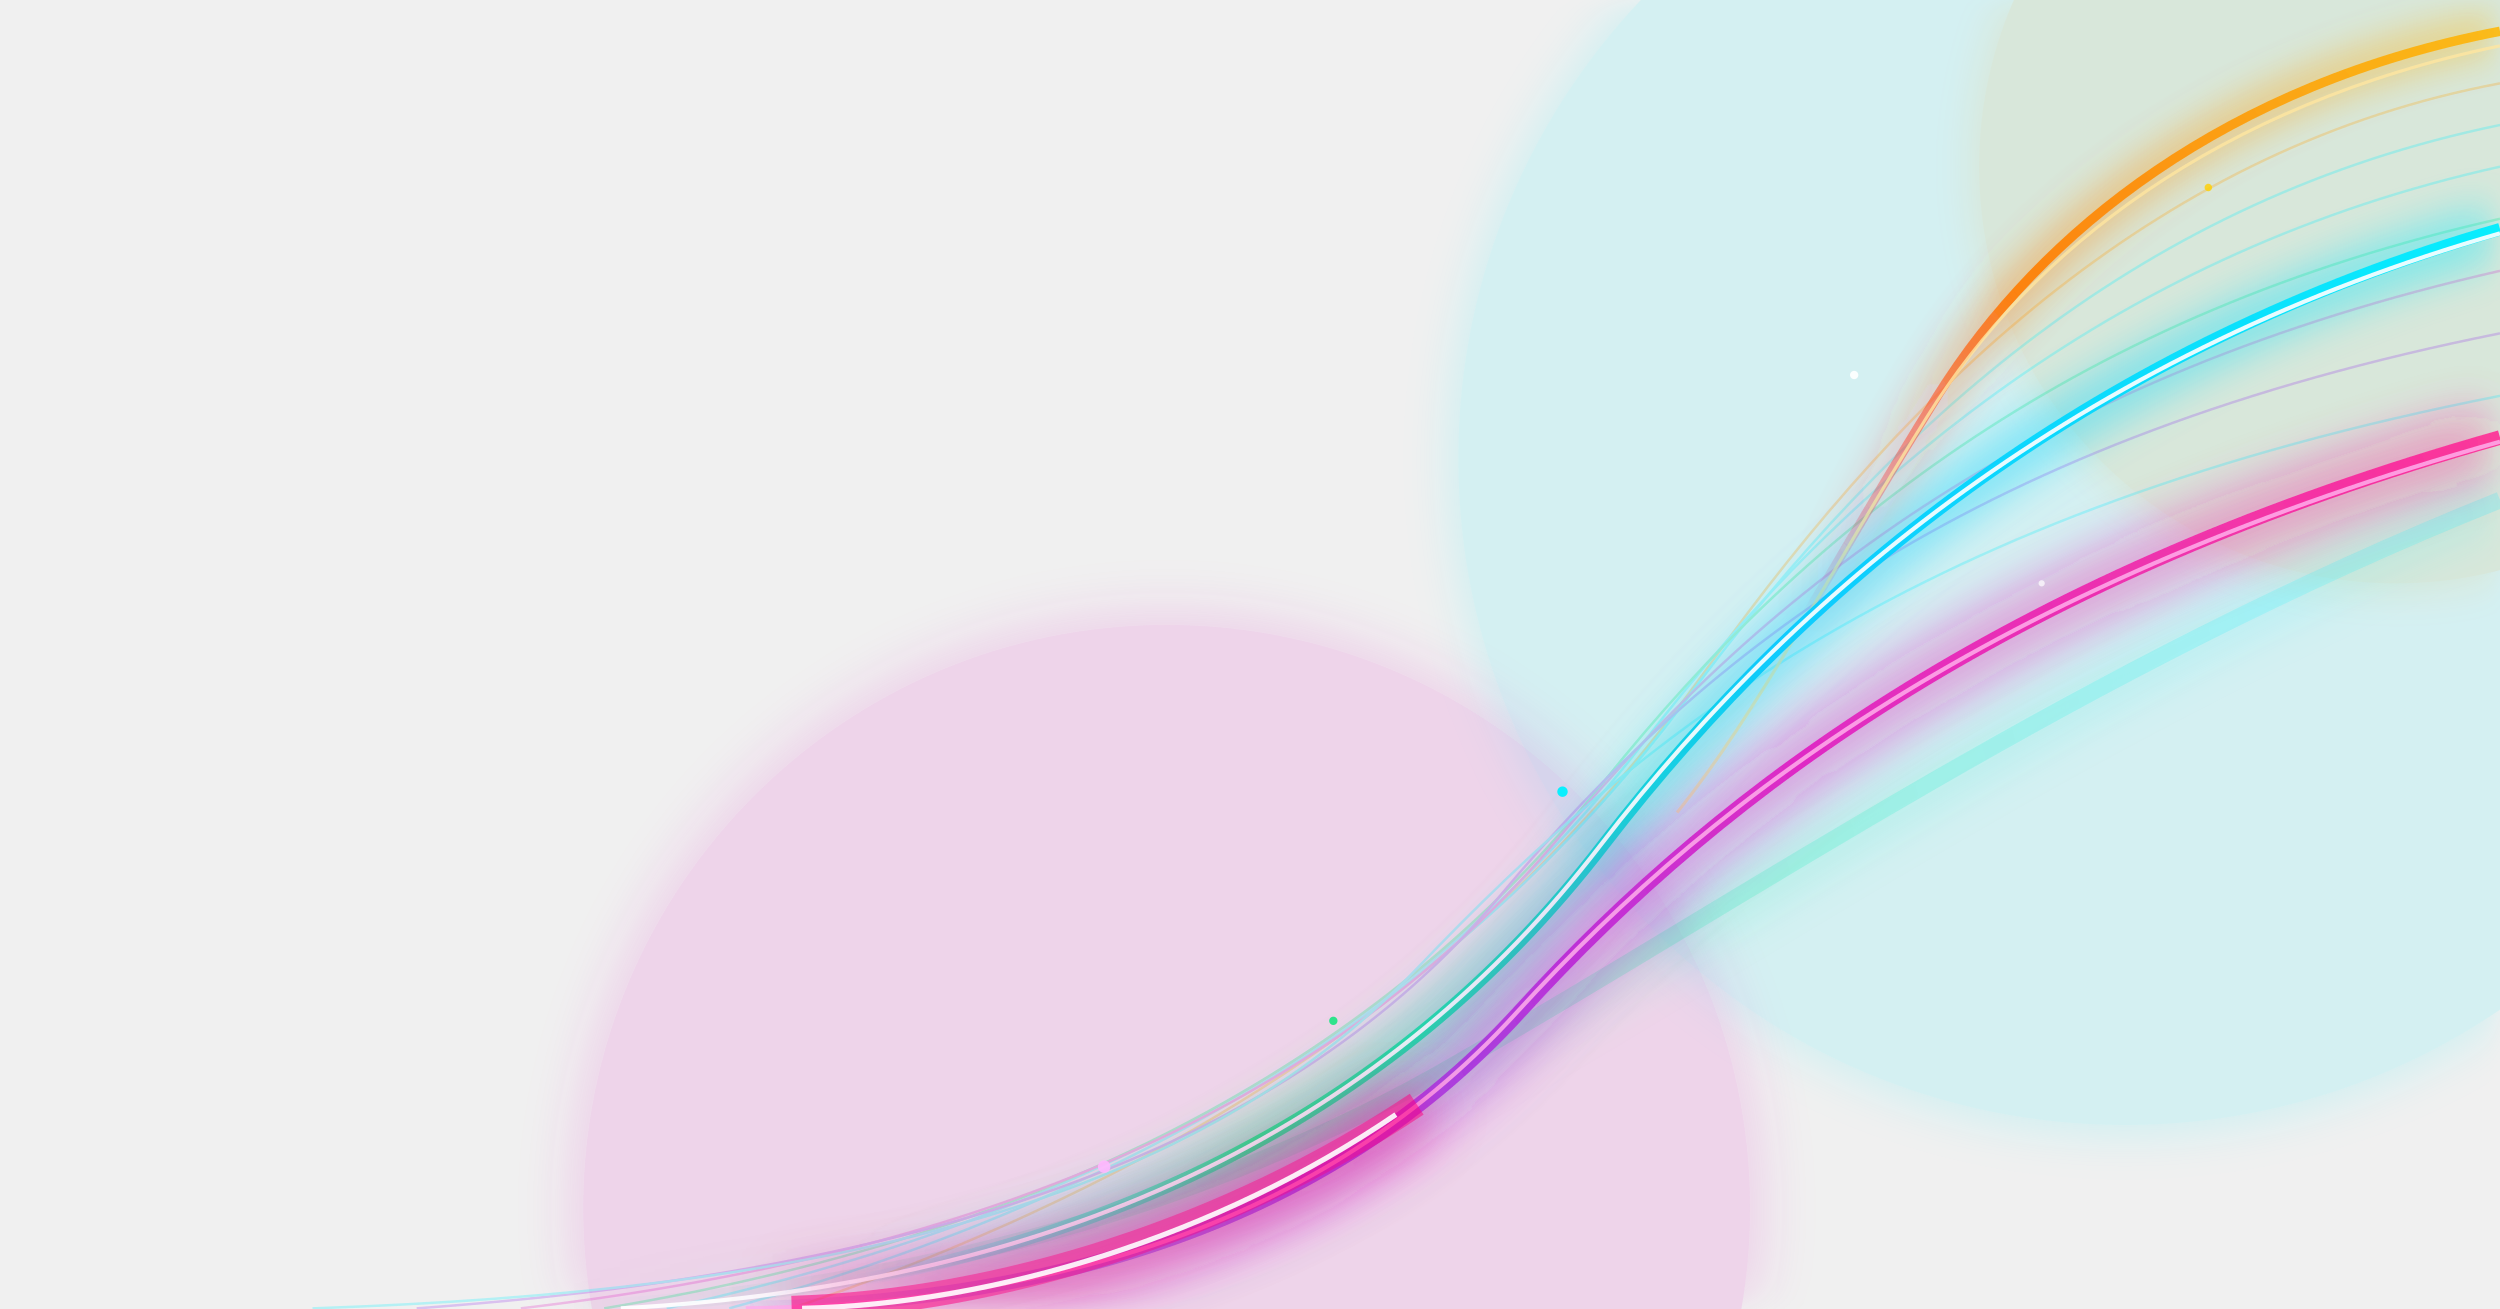
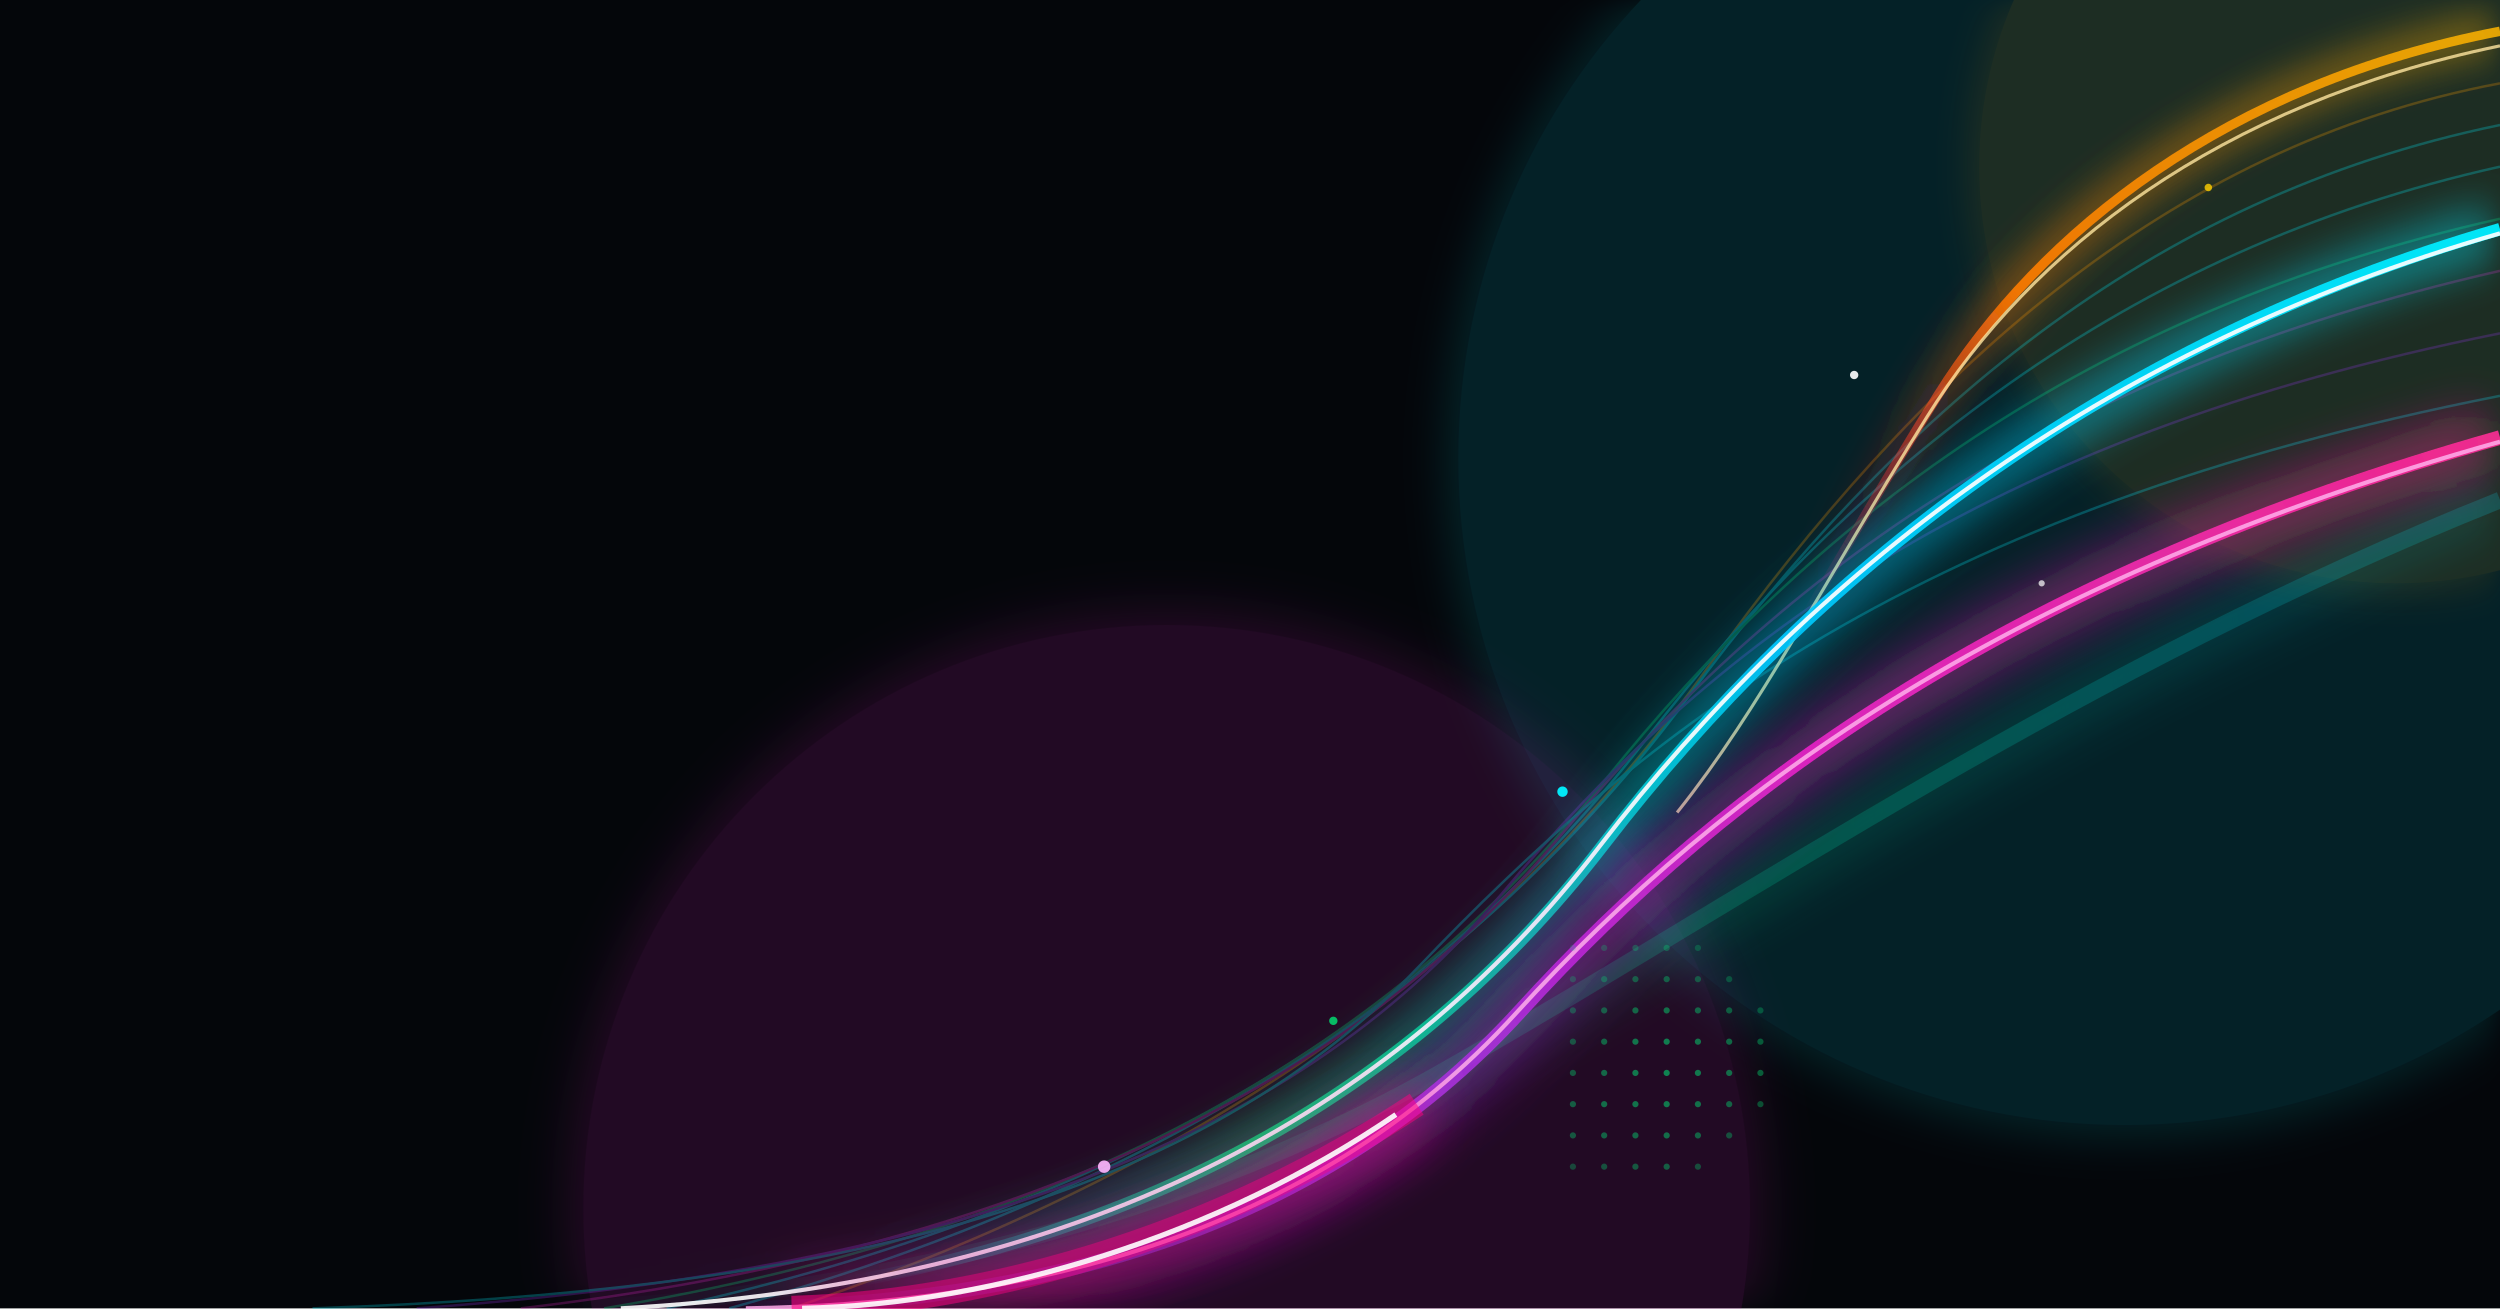
<svg xmlns="http://www.w3.org/2000/svg" width="1200" height="628" viewBox="0 0 1200 628" fill="none">
  <defs>
    <radialGradient id="bgGlow" cx="70%" cy="30%" r="80%" fx="60%" fy="30%">
      <stop offset="0%" stop-color="#0e1526" />
      <stop offset="50%" stop-color="#080c14" />
      <stop offset="100%" stop-color="#04060a" />
    </radialGradient>
    <filter id="glowCyan" x="-30%" y="-30%" width="160%" height="160%">
      <feGaussianBlur stdDeviation="12" result="blur1" />
      <feGaussianBlur stdDeviation="4" result="blur2" />
      <feMerge>
        <feMergeNode in="blur1" />
        <feMergeNode in="blur2" />
        <feMergeNode in="SourceGraphic" />
      </feMerge>
    </filter>
    <filter id="glowMagenta" x="-30%" y="-30%" width="160%" height="160%">
      <feGaussianBlur stdDeviation="14" result="blur1" />
      <feGaussianBlur stdDeviation="5" result="blur2" />
      <feMerge>
        <feMergeNode in="blur1" />
        <feMergeNode in="blur2" />
        <feMergeNode in="SourceGraphic" />
      </feMerge>
    </filter>
    <filter id="glowAmber" x="-30%" y="-30%" width="160%" height="160%">
      <feGaussianBlur stdDeviation="10" result="blur1" />
      <feGaussianBlur stdDeviation="3" result="blur2" />
      <feMerge>
        <feMergeNode in="blur1" />
        <feMergeNode in="blur2" />
        <feMergeNode in="SourceGraphic" />
      </feMerge>
    </filter>
    <linearGradient id="cyanRibbonGrad" x1="1200" y1="50" x2="400" y2="600" gradientUnits="userSpaceOnUse">
      <stop offset="0%" stop-color="#00F0FF" stop-opacity="0.95" />
      <stop offset="45%" stop-color="#00C8FF" stop-opacity="0.9" />
      <stop offset="80%" stop-color="#00E676" stop-opacity="0.75" />
      <stop offset="100%" stop-color="#00F0FF" stop-opacity="0" />
    </linearGradient>
    <linearGradient id="magentaRibbonGrad" x1="1200" y1="180" x2="350" y2="630" gradientUnits="userSpaceOnUse">
      <stop offset="0%" stop-color="#FF2E93" stop-opacity="0.9" />
      <stop offset="40%" stop-color="#E024C3" stop-opacity="0.95" />
      <stop offset="70%" stop-color="#9333EA" stop-opacity="0.85" />
      <stop offset="100%" stop-color="#4F46E5" stop-opacity="0" />
    </linearGradient>
    <linearGradient id="amberRibbonGrad" x1="1200" y1="0" x2="850" y2="280" gradientUnits="userSpaceOnUse">
      <stop offset="0%" stop-color="#FFB800" stop-opacity="0.85" />
      <stop offset="60%" stop-color="#FF7A00" stop-opacity="0.9" />
      <stop offset="100%" stop-color="#FF0055" stop-opacity="0" />
    </linearGradient>
    <linearGradient id="greenWaveGrad" x1="1100" y1="350" x2="250" y2="580" gradientUnits="userSpaceOnUse">
      <stop offset="0%" stop-color="#00F0FF" stop-opacity="0.4" />
      <stop offset="50%" stop-color="#00E676" stop-opacity="0.5" />
      <stop offset="100%" stop-color="#10B981" stop-opacity="0" />
    </linearGradient>
  </defs>
+   <rect width="1200" height="628" fill="#04060A" />
  <circle cx="1020" cy="220" r="320" fill="#00F0FF" opacity="0.12" filter="url(#glowCyan)" />
  <circle cx="560" cy="580" r="280" fill="#E024C3" opacity="0.14" filter="url(#glowMagenta)" />
  <circle cx="1150" cy="80" r="200" fill="#FF9A00" opacity="0.10" filter="url(#glowAmber)" />
  <g opacity="0.25" stroke-width="1.2">
    <path d="M 1200,40 C 1040,70 920,180 820,320 C 720,460 580,560 380,628" stroke="#FF9A00" fill="none" />
    <path d="M 1200,60 C 1030,95 910,200 810,335 C 710,470 560,570 350,628" stroke="#00F0FF" fill="none" />
    <path d="M 1200,80 C 1020,120 890,225 790,355 C 690,485 540,580 320,628" stroke="#00F0FF" fill="none" />
    <path d="M 1200,105 C 1000,150 870,250 770,375 C 670,500 520,590 290,628" stroke="#00E676" fill="none" />
    <path d="M 1200,130 C 980,180 850,280 750,400 C 650,520 490,600 250,628" stroke="#E024C3" fill="none" />
    <path d="M 1200,160 C 950,210 820,310 720,430 C 620,550 450,610 200,628" stroke="#9333EA" fill="none" />
    <path d="M 1200,190 C 920,245 790,350 680,465 C 570,580 390,620 150,628" stroke="#00F0FF" fill="none" />
  </g>
  <path d="M 1200,15 C 1070,40 980,110 930,190 C 880,270 850,330 810,380" stroke="url(#amberRibbonGrad)" stroke-width="4.5" fill="none" filter="url(#glowAmber)" />
  <path d="M 1200,22 C 1065,50 975,120 925,200 C 875,280 845,340 805,390" stroke="#FFE6A0" stroke-width="1.5" fill="none" opacity="0.8" />
  <path d="M 1200,240 C 1000,320 840,430 700,510 C 580,580 430,620 280,628" stroke="url(#greenWaveGrad)" stroke-width="8" fill="none" opacity="0.45" filter="url(#glowCyan)" />
  <path d="M 1200,110 C 1010,165 870,275 770,405 C 670,535 520,615 300,628" stroke="url(#cyanRibbonGrad)" stroke-width="6" fill="none" filter="url(#glowCyan)" />
  <path d="M 1200,112 C 1008,167 868,276 768,406 C 668,536 518,616 298,628" stroke="#FFFFFF" stroke-width="2" fill="none" opacity="0.9" />
  <path d="M 1200,210 C 970,275 830,375 730,485 C 630,595 490,625 360,628" stroke="url(#magentaRibbonGrad)" stroke-width="7" fill="none" filter="url(#glowMagenta)" />
  <path d="M 1200,212 C 968,277 828,376 728,486 C 628,596 488,626 358,628" stroke="#FFAEEB" stroke-width="2" fill="none" opacity="0.85" />
  <path d="M 680,530 C 590,590 480,625 380,628" stroke="#FF0080" stroke-width="12" fill="none" opacity="0.6" filter="url(#glowMagenta)" />
  <path d="M 670,535 C 585,593 478,626 385,628" stroke="#FFFFFF" stroke-width="2.5" fill="none" opacity="0.9" />
  <circle cx="890" cy="180" r="2" fill="#FFFFFF" opacity="0.9" />
  <circle cx="750" cy="380" r="2.5" fill="#00F0FF" opacity="0.95" filter="url(#glowCyan)" />
  <circle cx="530" cy="560" r="3" fill="#FFB8FF" opacity="0.9" filter="url(#glowMagenta)" />
  <circle cx="1060" cy="90" r="1.8" fill="#FFD000" opacity="0.8" />
  <circle cx="980" cy="280" r="1.5" fill="#FFFFFF" opacity="0.7" />
  <circle cx="640" cy="490" r="2" fill="#00E676" opacity="0.8" />
+   <g fill="#00E676">
+     <circle cx="755" cy="455" r="1.5" opacity="0.18" />
+     <circle cx="755" cy="470" r="1.5" opacity="0.22" />
+     <circle cx="755" cy="485" r="1.5" opacity="0.28" />
+     <circle cx="755" cy="500" r="1.5" opacity="0.32" />
+     <circle cx="755" cy="515" r="1.5" opacity="0.35" />
+     <circle cx="755" cy="530" r="1.5" opacity="0.38" />
+     <circle cx="755" cy="545" r="1.5" opacity="0.35" />
+     <circle cx="755" cy="560" r="1.5" opacity="0.28" />
+     <circle cx="770" cy="455" r="1.5" opacity="0.22" />
+     <circle cx="770" cy="470" r="1.5" opacity="0.28" />
+     <circle cx="770" cy="485" r="1.5" opacity="0.35" />
+     <circle cx="770" cy="500" r="1.5" opacity="0.40" />
+     <circle cx="770" cy="515" r="1.5" opacity="0.42" />
+     <circle cx="770" cy="530" r="1.5" opacity="0.45" />
+     <circle cx="770" cy="545" r="1.5" opacity="0.40" />
+     <circle cx="770" cy="560" r="1.5" opacity="0.32" />
+     <circle cx="785" cy="455" r="1.5" opacity="0.25" />
+     <circle cx="785" cy="470" r="1.5" opacity="0.32" />
+     <circle cx="785" cy="485" r="1.5" opacity="0.40" />
+     <circle cx="785" cy="500" r="1.5" opacity="0.48" />
+     <circle cx="785" cy="515" r="1.5" opacity="0.50" />
+     <circle cx="785" cy="530" r="1.5" opacity="0.48" />
+     <circle cx="785" cy="545" r="1.5" opacity="0.42" />
+     <circle cx="785" cy="560" r="1.5" opacity="0.35" />
+     <circle cx="800" cy="455" r="1.5" opacity="0.28" />
+     <circle cx="800" cy="470" r="1.5" opacity="0.35" />
+     <circle cx="800" cy="485" r="1.5" opacity="0.45" />
+     <circle cx="800" cy="500" r="1.5" opacity="0.52" />
+     <circle cx="800" cy="515" r="1.5" opacity="0.55" />
+     <circle cx="800" cy="530" r="1.5" opacity="0.50" />
+     <circle cx="800" cy="545" r="1.5" opacity="0.45" />
+     <circle cx="800" cy="560" r="1.5" opacity="0.38" />
+     <circle cx="815" cy="455" r="1.5" opacity="0.22" />
+     <circle cx="815" cy="470" r="1.5" opacity="0.30" />
+     <circle cx="815" cy="485" r="1.5" opacity="0.40" />
+     <circle cx="815" cy="500" r="1.5" opacity="0.48" />
+     <circle cx="815" cy="515" r="1.5" opacity="0.50" />
+     <circle cx="815" cy="530" r="1.5" opacity="0.46" />
+     <circle cx="815" cy="545" r="1.5" opacity="0.40" />
+     <circle cx="815" cy="560" r="1.5" opacity="0.30" />
+     <circle cx="830" cy="470" r="1.5" opacity="0.25" />
+     <circle cx="830" cy="485" r="1.5" opacity="0.35" />
+     <circle cx="830" cy="500" r="1.5" opacity="0.42" />
+     <circle cx="830" cy="515" r="1.5" opacity="0.45" />
+     <circle cx="830" cy="530" r="1.5" opacity="0.40" />
+     <circle cx="830" cy="545" r="1.5" opacity="0.32" />
+     <circle cx="845" cy="485" r="1.5" opacity="0.28" />
+     <circle cx="845" cy="500" r="1.5" opacity="0.35" />
+     <circle cx="845" cy="515" r="1.5" opacity="0.38" />
+     <circle cx="845" cy="530" r="1.5" opacity="0.32" />
+   </g>
</svg>
